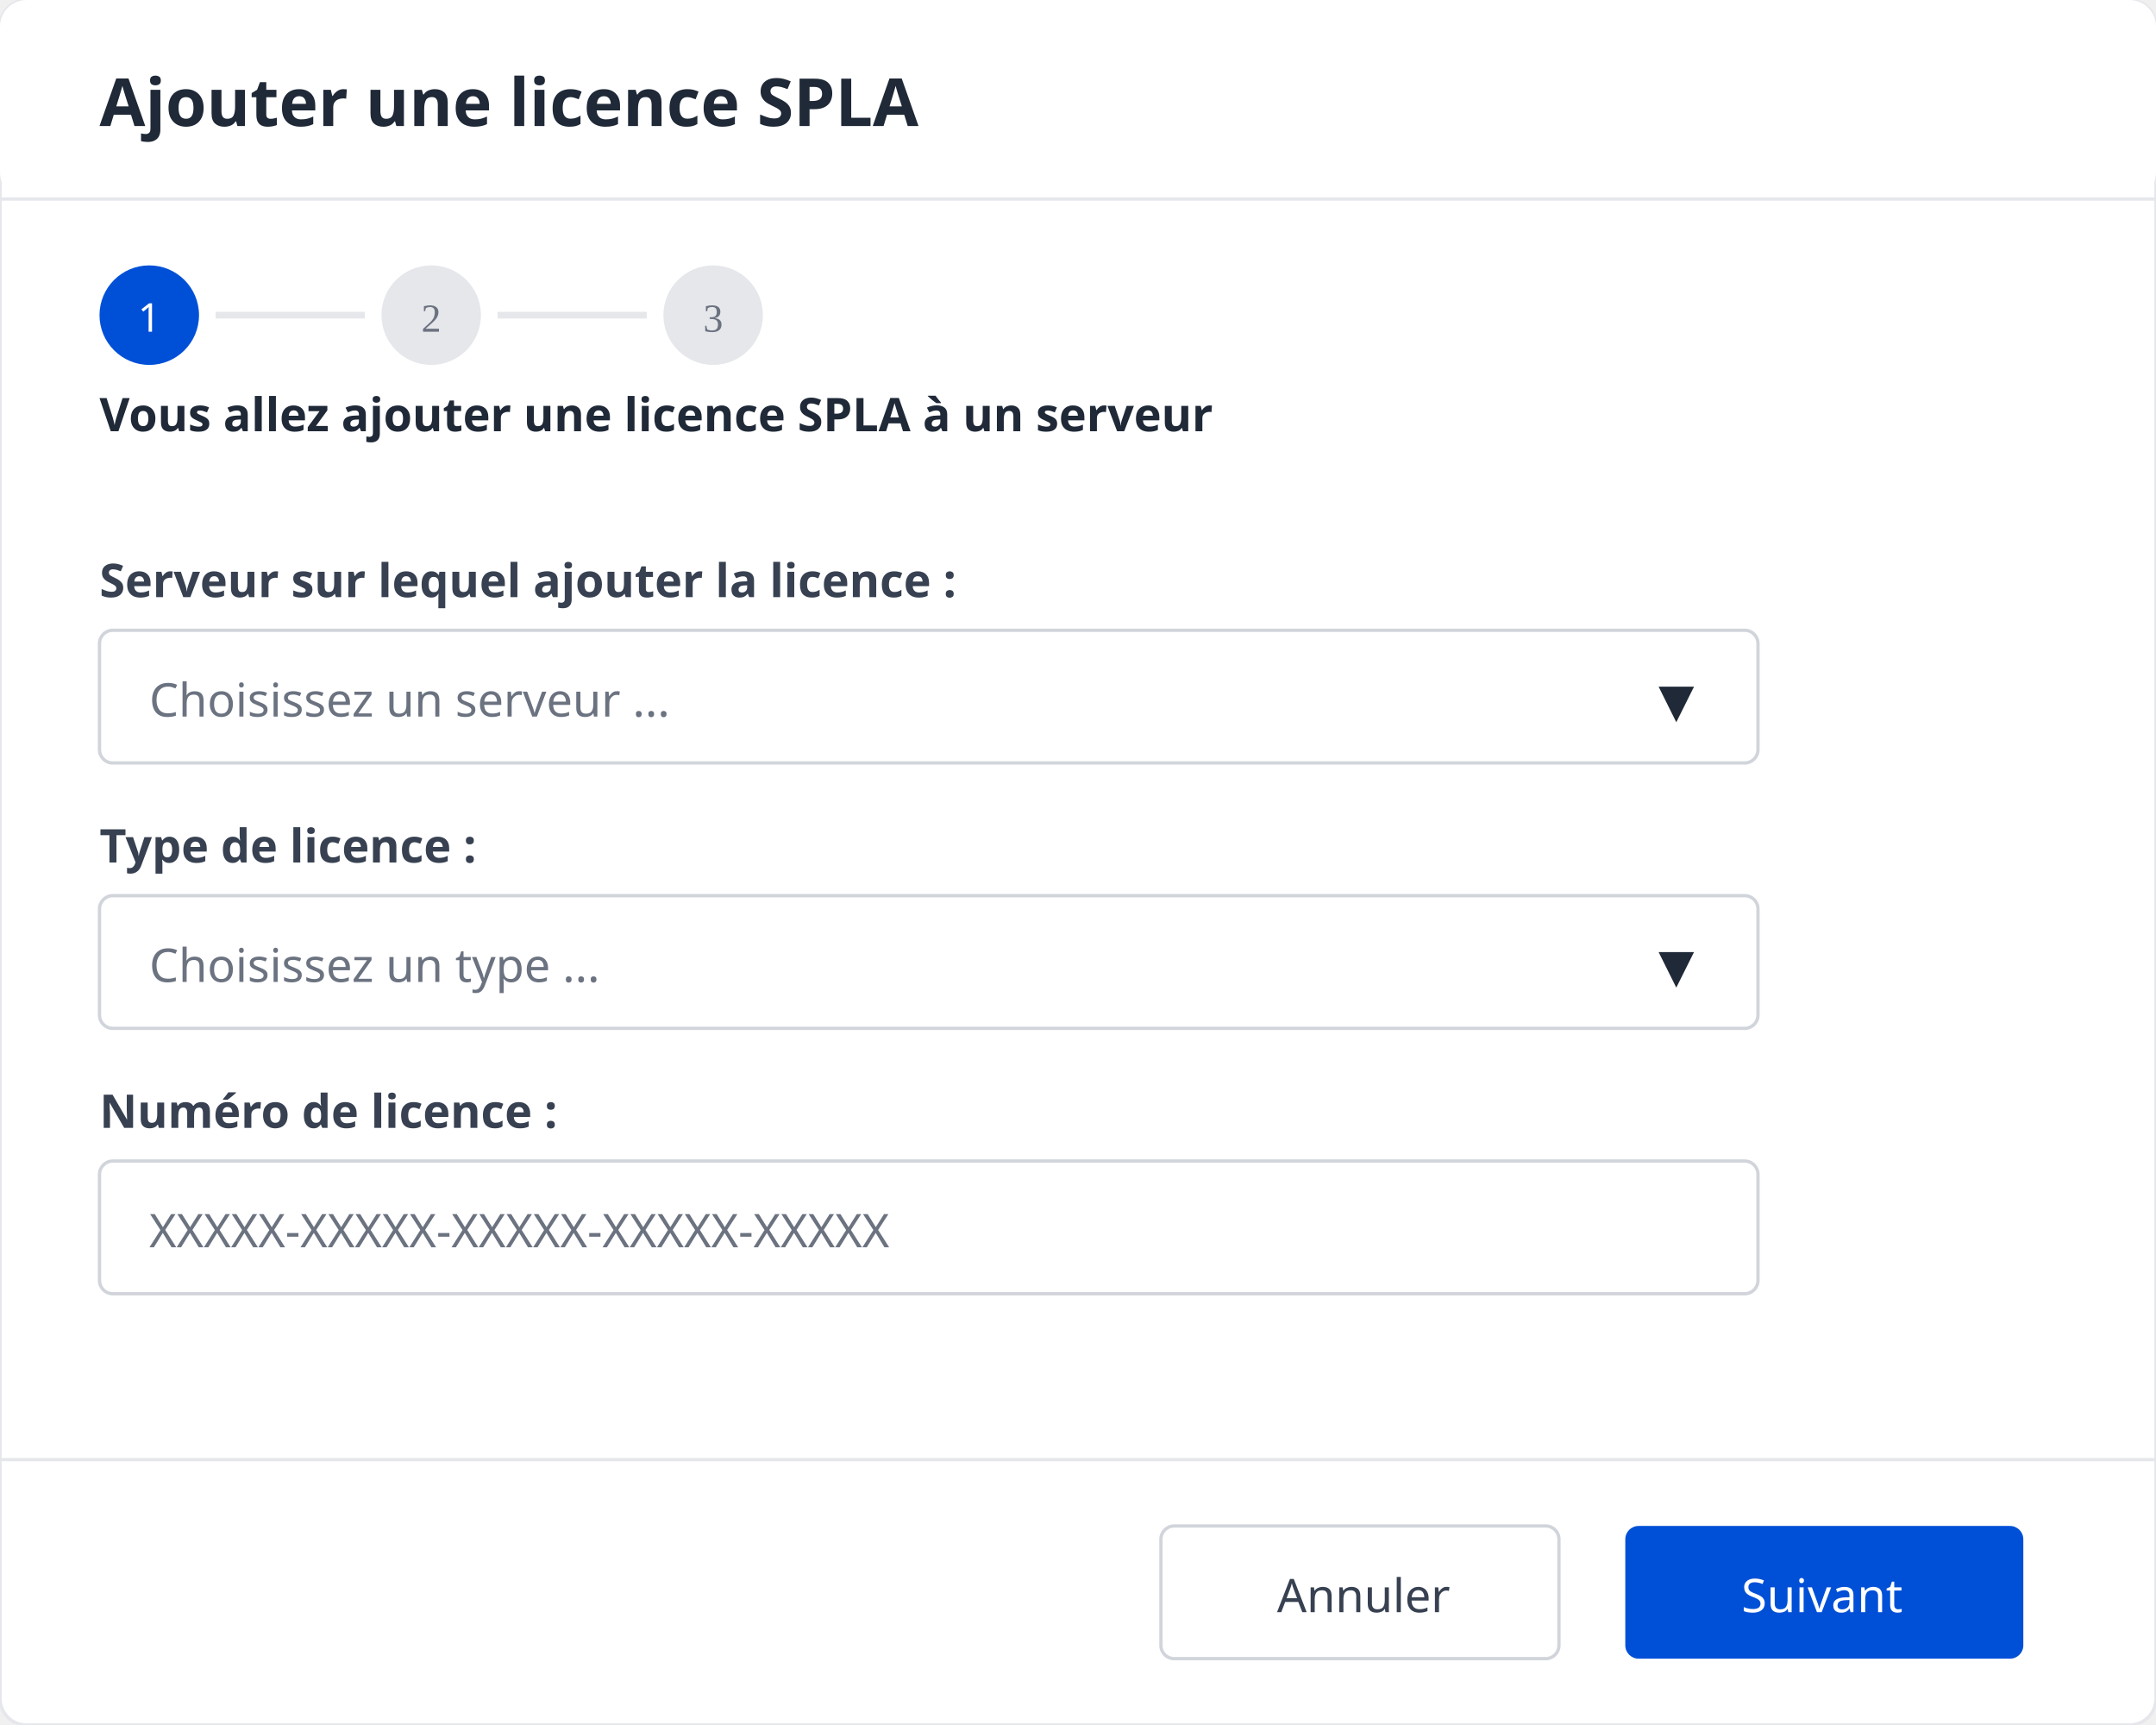
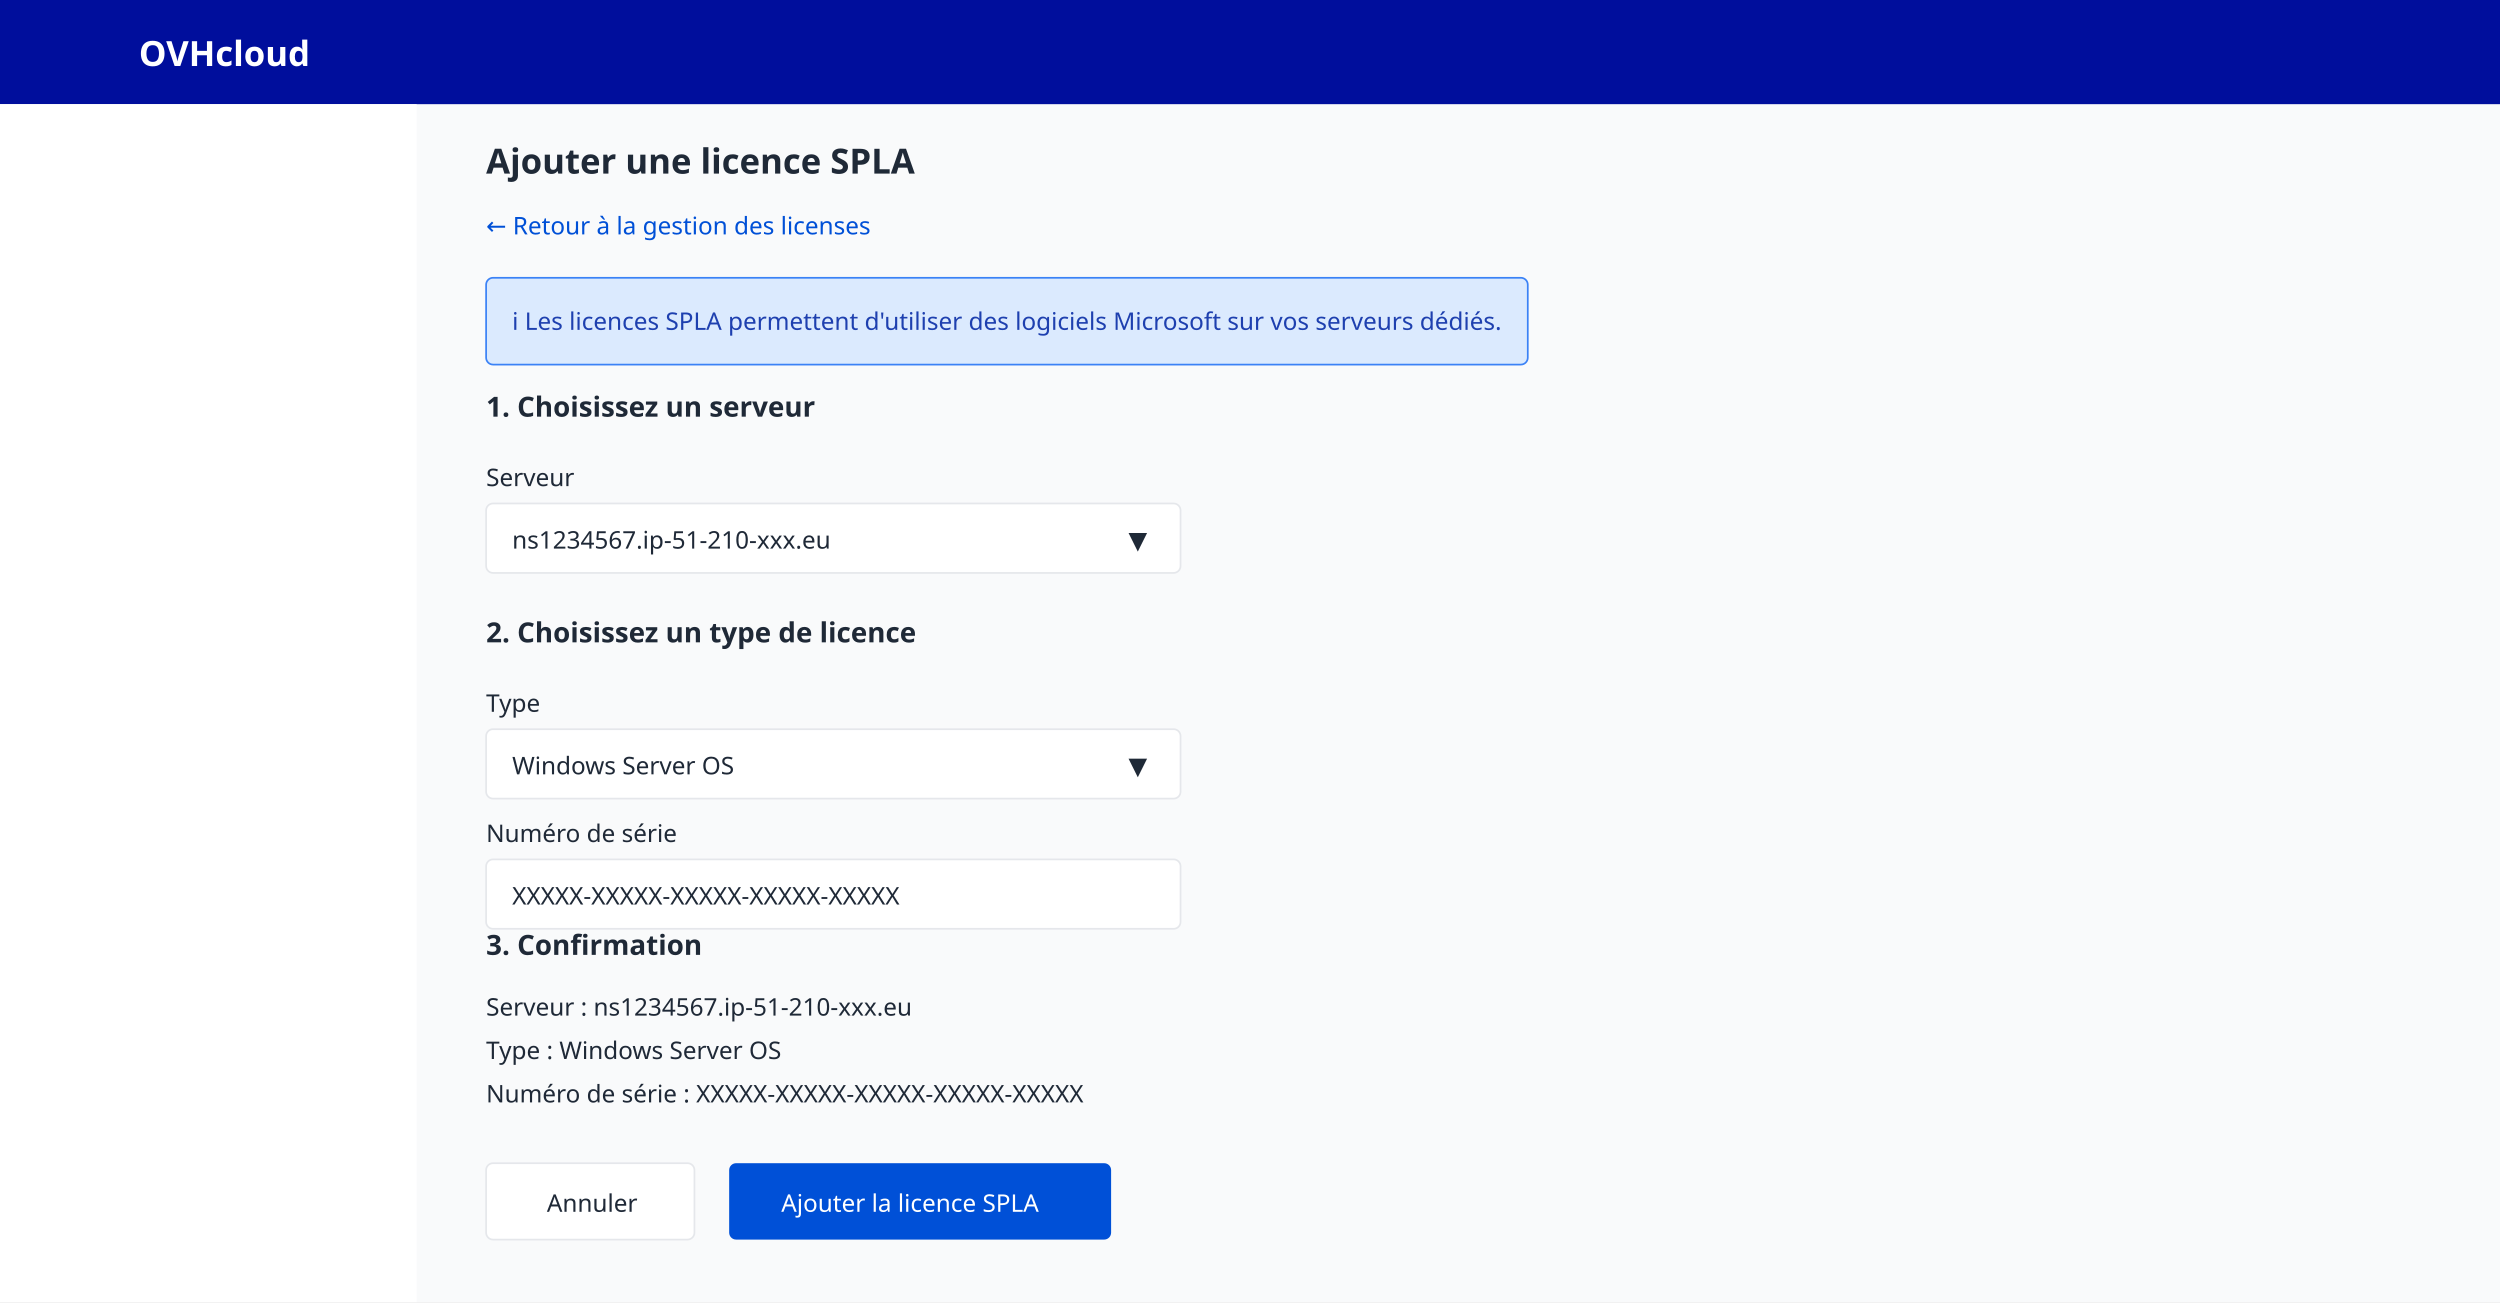
- <svg xmlns="http://www.w3.org/2000/svg" viewBox="0 0 650 520" width="650" height="520">
+ <svg xmlns="http://www.w3.org/2000/svg" viewBox="0 0 1440 750" width="1440" height="750">
  <defs>
    <style>
+       .bg-header { fill: #000E9C; }
      .bg-white { fill: #FFFFFF; }
+       .bg-muted { fill: #F9FAFB; }
+       .text-white { font-family: 'Source Sans Pro', sans-serif; fill: #FFFFFF; }
+       .text-body { font-family: 'Source Sans Pro', sans-serif; font-size: 14px; fill: #1F2937; }
+       .text-muted { font-family: 'Source Sans Pro', sans-serif; font-size: 14px; fill: #6B7280; }
+       .text-primary { font-family: 'Source Sans Pro', sans-serif; font-size: 14px; fill: #0050D7; }
      .text-title { font-family: 'Source Sans Pro', sans-serif; font-size: 20px; font-weight: 600; fill: #1F2937; }
-       .text-body { font-family: 'Source Sans Pro', sans-serif; font-size: 14px; fill: #1F2937; }
-       .text-label { font-family: 'Source Sans Pro', sans-serif; font-size: 14px; font-weight: 600; fill: #374151; }
-       .text-muted { font-family: 'Source Sans Pro', sans-serif; font-size: 14px; fill: #6B7280; }
+       .text-step { font-family: 'Source Sans Pro', sans-serif; font-size: 16px; font-weight: 600; fill: #1F2937; }
+       .text-label { font-family: 'Source Sans Pro', sans-serif; font-size: 14px; font-weight: 500; fill: #1F2937; }
      .border { stroke: #E5E7EB; stroke-width: 1; fill: none; }
-       .select { fill: #FFFFFF; stroke: #D1D5DB; }
-       .input { fill: #FFFFFF; stroke: #D1D5DB; }
+       .input { fill: #FFFFFF; stroke: #E5E7EB; }
      .btn-primary { fill: #0050D7; }
-       .btn-default { fill: #FFFFFF; stroke: #D1D5DB; }
-       .btn-text-white { font-family: 'Source Sans Pro', sans-serif; font-size: 14px; fill: #FFFFFF; }
-       .btn-text { font-family: 'Source Sans Pro', sans-serif; font-size: 14px; fill: #374151; }
-       .step-active { fill: #0050D7; }
-       .step-inactive { fill: #E5E7EB; }
-       .step-text { font-family: 'Source Sans Pro', sans-serif; font-size: 12px; fill: #FFFFFF; }
+       .btn-text { font-family: 'Source Sans Pro', sans-serif; font-size: 14px; fill: #FFFFFF; }
+       .btn-default { fill: #FFFFFF; stroke: #E5E7EB; }
+       .btn-default-text { font-family: 'Source Sans Pro', sans-serif; font-size: 14px; fill: #1F2937; }
+       .alert-info { fill: #DBEAFE; stroke: #3B82F6; }
+       .alert-info-text { font-family: 'Source Sans Pro', sans-serif; font-size: 14px; fill: #1E40AF; }
    </style>
  </defs>
-   <rect width="650" height="520" rx="8" class="bg-white" />
-   <rect width="650" height="520" rx="8" class="border" />
-   <g transform="translate(0, 0)">
-     <rect width="650" height="60" rx="8" class="bg-white" />
-     <text x="30" y="38" class="text-title">Ajouter une licence SPLA</text>
-     <line x1="0" y1="60" x2="650" y2="60" stroke="#E5E7EB" />
-   </g>
-   <g transform="translate(30, 80)">
-     <circle cx="15" cy="15" r="15" class="step-active" />
-     <text x="15" y="20" text-anchor="middle" class="step-text">1</text>
-     <line x1="35" y1="15" x2="80" y2="15" stroke="#E5E7EB" stroke-width="2" />
-     <circle cx="100" cy="15" r="15" class="step-inactive" />
-     <text x="100" y="20" text-anchor="middle" font-size="12" fill="#6B7280">2</text>
-     <line x1="120" y1="15" x2="165" y2="15" stroke="#E5E7EB" stroke-width="2" />
-     <circle cx="185" cy="15" r="15" class="step-inactive" />
-     <text x="185" y="20" text-anchor="middle" font-size="12" fill="#6B7280">3</text>
-   </g>
-   <g transform="translate(30, 130)">
-     <text x="0" y="0" class="text-body" font-weight="600">Vous allez ajouter une licence SPLA à un serveur</text>
-     <text x="0" y="50" class="text-label">Serveur sur lequel ajouter la licence :</text>
-     <rect x="0" y="60" width="500" height="40" rx="4" class="select" />
-     <text x="15" y="86" class="text-muted">Choisissez un serveur ...</text>
-     <text x="470" y="86" class="text-body">▼</text>
-     <text x="0" y="130" class="text-label">Type de licence :</text>
-     <rect x="0" y="140" width="500" height="40" rx="4" class="select" />
-     <text x="15" y="166" class="text-muted">Choisissez un type ...</text>
-     <text x="470" y="166" class="text-body">▼</text>
-     <text x="0" y="210" class="text-label">Numéro de licence :</text>
-     <rect x="0" y="220" width="500" height="40" rx="4" class="input" />
-     <text x="15" y="246" class="text-muted">XXXXX-XXXXX-XXXXX-XXXXX-XXXXX</text>
-   </g>
-   <g transform="translate(0, 440)">
-     <line x1="0" y1="0" x2="650" y2="0" stroke="#E5E7EB" />
-     <rect x="350" y="20" width="120" height="40" rx="4" class="btn-default" />
-     <text x="385" y="46" class="btn-text">Annuler</text>
-     <rect x="490" y="20" width="120" height="40" rx="4" class="btn-primary" />
-     <text x="525" y="46" class="btn-text-white">Suivant</text>
+   <rect width="1440" height="750" class="bg-muted" />
+   <rect width="1440" height="60" class="bg-header" />
+   <text x="80" y="38" class="text-white" font-size="20" font-weight="bold">OVHcloud</text>
+   <rect x="0" y="60" width="240" height="690" class="bg-white" />
+   <g transform="translate(280, 100)">
+     <text x="0" y="0" class="text-title">Ajouter une licence SPLA</text>
+     <text x="0" y="35" class="text-primary" font-size="14">← Retour à la gestion des licenses</text>
+     <rect x="0" y="60" width="600" height="50" rx="4" class="alert-info" />
+     <text x="15" y="90" class="alert-info-text">ℹ️ Les licences SPLA permettent d'utiliser des logiciels Microsoft sur vos serveurs dédiés.</text>
+     <g transform="translate(0, 140)">
+       <text x="0" y="0" class="text-step">1. Choisissez un serveur</text>
+       <text x="0" y="40" class="text-label">Serveur</text>
+       <rect x="0" y="50" width="400" height="40" rx="4" class="input" />
+       <text x="15" y="76" class="text-body">ns1234567.ip-51-210-xxx.eu</text>
+       <text x="370" y="76" class="text-body">▼</text>
+     </g>
+     <g transform="translate(0, 270)">
+       <text x="0" y="0" class="text-step">2. Choisissez un type de licence</text>
+       <text x="0" y="40" class="text-label">Type</text>
+       <rect x="0" y="50" width="400" height="40" rx="4" class="input" />
+       <text x="15" y="76" class="text-body">Windows Server OS</text>
+       <text x="370" y="76" class="text-body">▼</text>
+       <text x="0" y="115" class="text-label">Numéro de série</text>
+       <rect x="0" y="125" width="400" height="40" rx="4" class="input" />
+       <text x="15" y="151" class="text-body" font-family="monospace">XXXXX-XXXXX-XXXXX-XXXXX-XXXXX</text>
+     </g>
+     <g transform="translate(0, 450)">
+       <text x="0" y="0" class="text-step">3. Confirmation</text>
+       <text x="0" y="35" class="text-body">Serveur : ns1234567.ip-51-210-xxx.eu</text>
+       <text x="0" y="60" class="text-body">Type : Windows Server OS</text>
+       <text x="0" y="85" class="text-body">Numéro de série : XXXXX-XXXXX-XXXXX-XXXXX-XXXXX</text>
+     </g>
+     <g transform="translate(0, 570)">
+       <rect x="0" y="0" width="120" height="44" rx="4" class="btn-default" />
+       <text x="35" y="28" class="btn-default-text">Annuler</text>
+       <rect x="140" y="0" width="220" height="44" rx="4" class="btn-primary" />
+       <text x="170" y="28" class="btn-text">Ajouter la licence SPLA</text>
+     </g>
  </g>
</svg>
